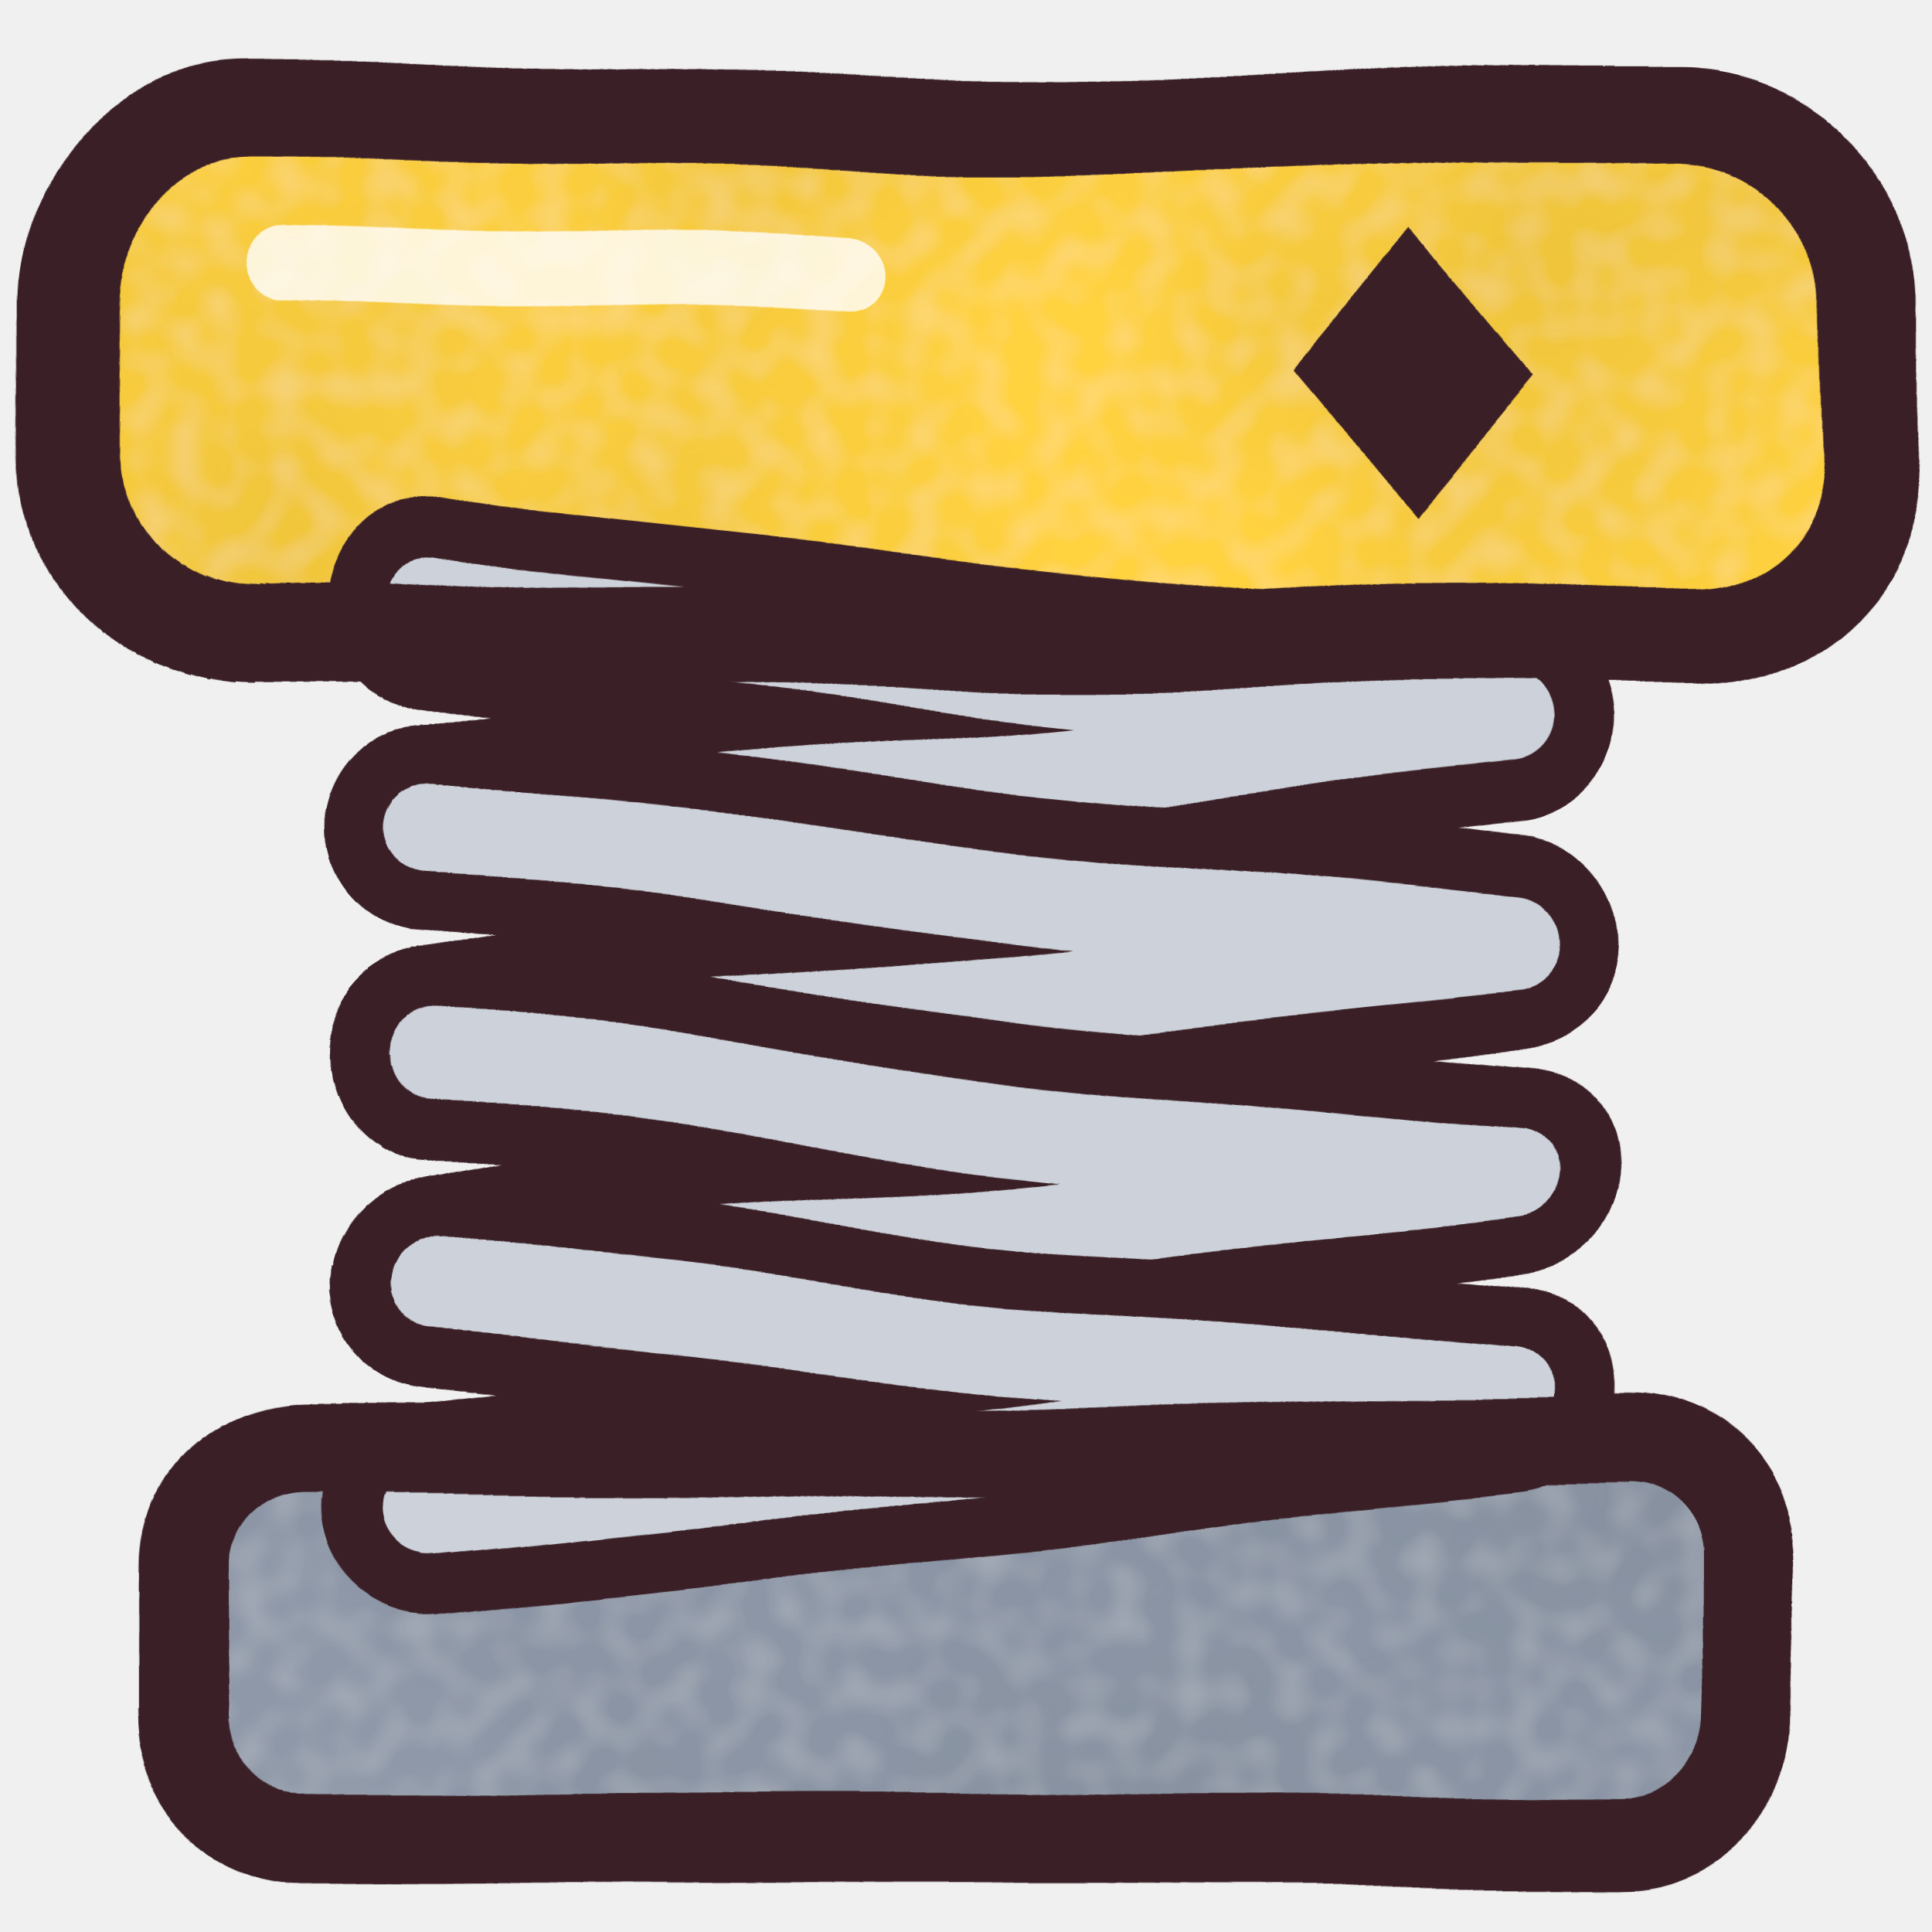
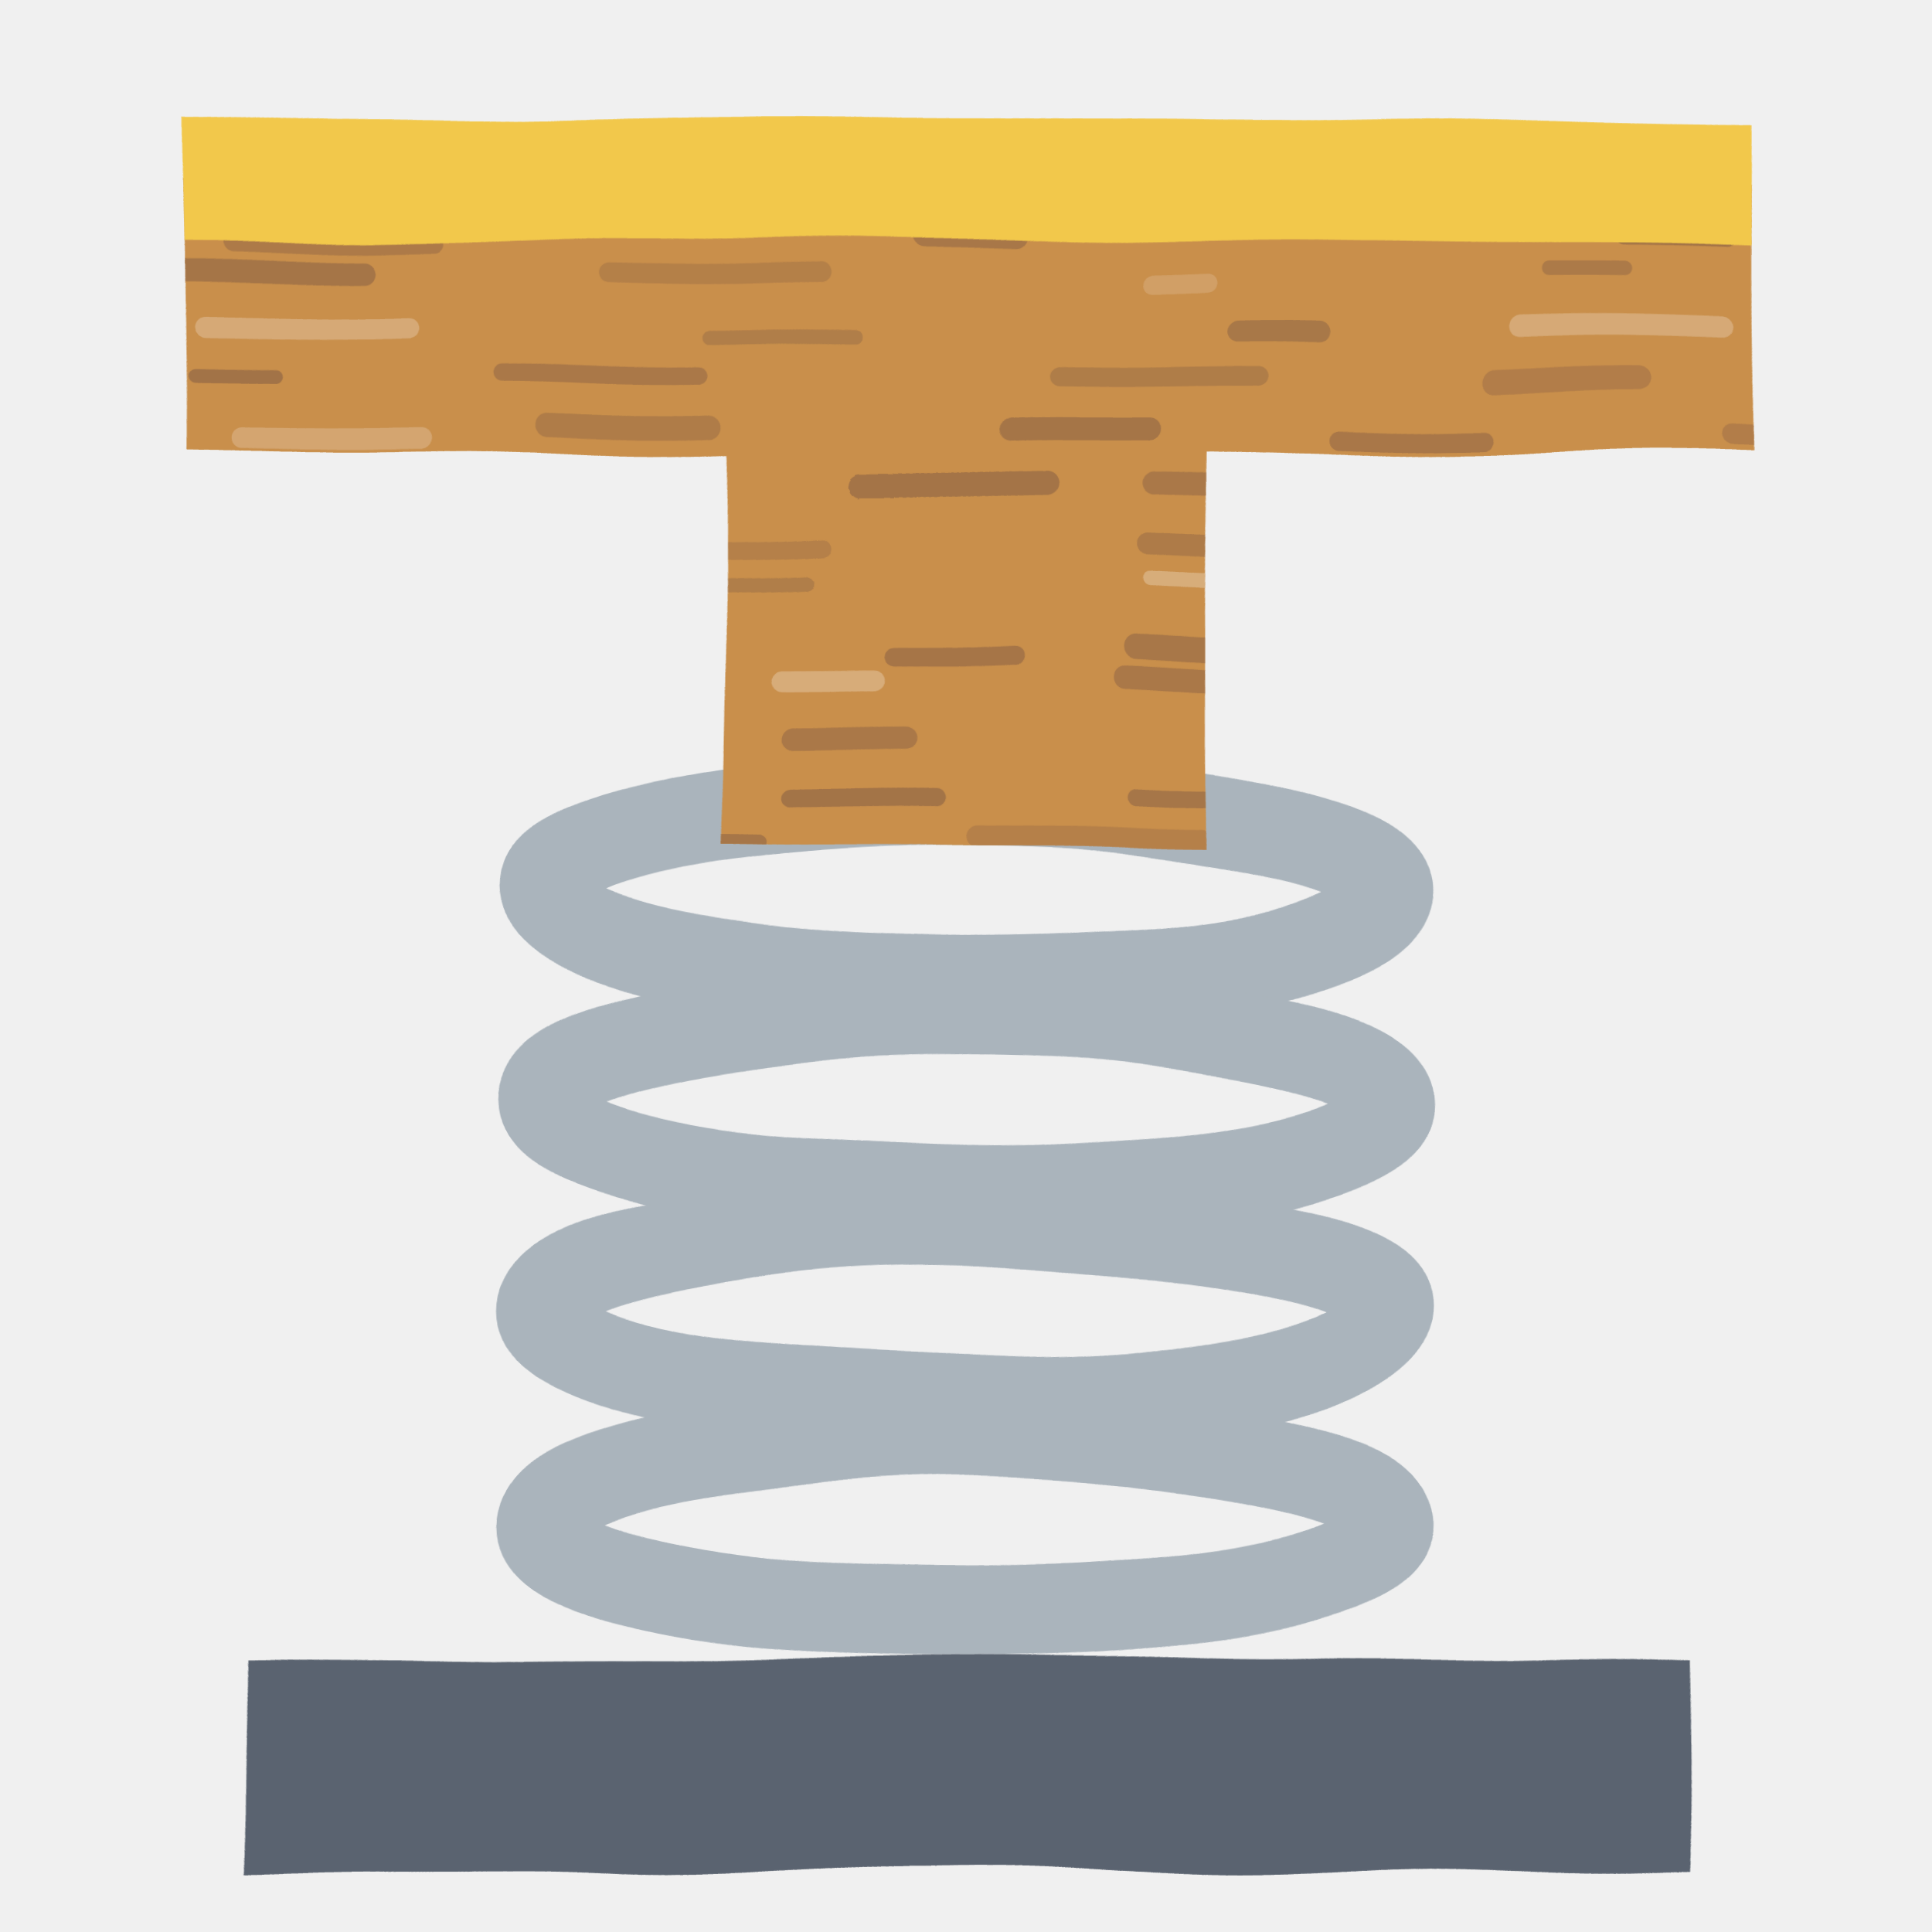
<svg xmlns="http://www.w3.org/2000/svg" width="64" height="64" viewBox="0 0 64 64">
  <defs>
-     <filter id="wob" x="-10%" y="-10%" width="120%" height="120%">
-       <feTurbulence type="fractalNoise" baseFrequency="0.045" numOctaves="2" seed="33" />
-       <feDisplacementMap in="SourceGraphic" scale="1.6" xChannelSelector="R" yChannelSelector="G" />
-     </filter>
-     <filter id="paint" x="0" y="0" width="100%" height="100%">
-       <feTurbulence type="fractalNoise" baseFrequency="0.035" numOctaves="3" seed="40" result="b" />
-       <feColorMatrix in="b" type="matrix" values="0 0 0 0 0  0 0 0 0 0  0 0 0 0 0  0.4 0 0 0 -0.16" result="ba" />
-       <feTurbulence type="fractalNoise" baseFrequency="0.9" numOctaves="1" seed="36" result="g" />
-       <feColorMatrix in="g" type="matrix" values="0 0 0 0 1  0 0 0 0 1  0 0 0 0 1  0.3 0 0 0 -0.12" result="ga" />
-       <feMerge result="m">
-         <feMergeNode in="ba" />
-         <feMergeNode in="ga" />
-       </feMerge>
-       <feComposite in="m" in2="SourceAlpha" operator="in" result="mi" />
-       <feMerge>
-         <feMergeNode in="SourceGraphic" />
-         <feMergeNode in="mi" />
-       </feMerge>
+     <filter id="rough" x="-10%" y="-10%" width="120%" height="120%">
+       <feTurbulence type="fractalNoise" baseFrequency="0.08" numOctaves="2" seed="73" />
+       <feDisplacementMap in="SourceGraphic" scale="0.8" xChannelSelector="R" yChannelSelector="G" />
    </filter>
  </defs>
-   <g filter="url(#paint)">
-     <rect x="6" y="48" width="52" height="13" rx="4" fill="#8e98a8" />
-     <rect x="2" y="4" width="60" height="17" rx="6" fill="#ffd23f" />
-   </g>
-   <g filter="url(#wob)" fill="none" stroke-linejoin="round" stroke-linecap="round">
-     <path d="M14,20.0 L50,23.8 L14,27.5" stroke="#3a2026" stroke-width="7" />
-     <path d="M14,20.0 L50,23.8 L14,27.5" stroke="#cdd2da" stroke-width="3" />
-     <path d="M14,27.5 L50,31.2 L14,35.0" stroke="#3a2026" stroke-width="7" />
-     <path d="M14,27.5 L50,31.2 L14,35.0" stroke="#cdd2da" stroke-width="3" />
-     <path d="M14,35.0 L50,38.8 L14,42.5" stroke="#3a2026" stroke-width="7" />
-     <path d="M14,35.0 L50,38.8 L14,42.5" stroke="#cdd2da" stroke-width="3" />
-     <path d="M14,42.5 L50,46.2 L14,50.0" stroke="#3a2026" stroke-width="7" />
-     <path d="M14,42.5 L50,46.2 L14,50.0" stroke="#cdd2da" stroke-width="3" />
-     <rect x="6" y="48" width="52" height="13" rx="4" stroke="#3a2026" stroke-width="3" />
-     <rect x="2" y="4" width="60" height="17" rx="6" stroke="#3a2026" stroke-width="3.2" />
-     <path d="M9,9 H28" stroke="#ffffff" stroke-width="2.4" opacity="0.8" />
-     <polygon points="47.0,7.7 51.0,12.5 47.0,17.3 43.0,12.5" fill="#3a2026" />
+   <g filter="url(#rough)">
+     <rect x="8" y="55" width="48" height="7" fill="#5a6370" />
+     <ellipse cx="32" cy="29.5" rx="14" ry="3.0" fill="none" stroke="#aab4bc" stroke-width="3" />
+     <ellipse cx="32" cy="36.5" rx="14" ry="3.0" fill="none" stroke="#aab4bc" stroke-width="3" />
+     <ellipse cx="32" cy="43.5" rx="14" ry="3.0" fill="none" stroke="#aab4bc" stroke-width="3" />
+     <ellipse cx="32" cy="50.5" rx="14" ry="3.0" fill="none" stroke="#aab4bc" stroke-width="3" />
+     <clipPath id="t">
+       <path d="M24,14 H40 V28 H24 Z" />
+     </clipPath>
+     <path d="M24,14 H40 V28 H24 Z" fill="#c98f4b" />
+     <g clip-path="url(#t)" stroke-linecap="round">
+       <path d="M25.63,13.34 h2.26" stroke="#966a46" stroke-width="0.71" stroke-opacity="0.62" />
+       <path d="M37.49,13.47 h3.99" stroke="#966a46" stroke-width="0.48" stroke-opacity="0.49" />
+       <path d="M46.48,13.30 h6.32" stroke="#966a46" stroke-width="0.46" stroke-opacity="0.51" />
+       <path d="M28.55,16.06 h6.25" stroke="#966a46" stroke-width="0.79" stroke-opacity="0.72" />
+       <path d="M38.30,16.06 h7.27" stroke="#966a46" stroke-width="0.76" stroke-opacity="0.59" />
+       <path d="M23.86,18.06 h3.35" stroke="#966a46" stroke-width="0.59" stroke-opacity="0.40" />
+       <path d="M38.13,18.08 h7.61" stroke="#966a46" stroke-width="0.73" stroke-opacity="0.53" />
+       <path d="M21.83,19.23 h4.84" stroke="#966a46" stroke-width="0.49" stroke-opacity="0.47" />
+       <path d="M38.20,19.24 h3.65" stroke="#dcb68a" stroke-width="0.49" stroke-opacity="0.75" />
+       <path d="M54.18,19.26 h1.77" stroke="#966a46" stroke-width="0.78" stroke-opacity="0.47" />
+       <path d="M29.51,21.76 h4.08" stroke="#966a46" stroke-width="0.63" stroke-opacity="0.68" />
+       <path d="M37.67,21.53 h3.40" stroke="#966a46" stroke-width="0.83" stroke-opacity="0.66" />
+       <path d="M53.49,21.75 h3.58" stroke="#966a46" stroke-width="0.47" stroke-opacity="0.59" />
+       <path d="M25.87,22.56 h2.97" stroke="#dcb68a" stroke-width="0.71" stroke-opacity="0.74" />
+       <path d="M37.27,22.54 h3.53" stroke="#966a46" stroke-width="0.75" stroke-opacity="0.60" />
+       <path d="M48.21,22.78 h5.15" stroke="#966a46" stroke-width="0.66" stroke-opacity="0.55" />
+       <path d="M26.22,24.50 h3.65" stroke="#966a46" stroke-width="0.75" stroke-opacity="0.60" />
+       <path d="M41.16,24.92 h6.27" stroke="#966a46" stroke-width="0.77" stroke-opacity="0.42" />
+       <path d="M26.17,26.46 h4.70" stroke="#966a46" stroke-width="0.59" stroke-opacity="0.73" />
+       <path d="M37.61,26.38 h5.69" stroke="#966a46" stroke-width="0.54" stroke-opacity="0.67" />
+       <path d="M23.30,27.93 h1.92" stroke="#966a46" stroke-width="0.51" stroke-opacity="0.67" />
+       <path d="M32.22,27.70 h7.62" stroke="#966a46" stroke-width="0.69" stroke-opacity="0.39" />
+       <path d="M44.03,27.87 h2.05" stroke="#dcb68a" stroke-width="0.83" stroke-opacity="0.56" />
+       <path d="M28.42,29.61 h3.65" stroke="#dcb68a" stroke-width="0.73" stroke-opacity="0.36" />
+       <path d="M40.21,29.26 h4.42" stroke="#966a46" stroke-width="0.51" stroke-opacity="0.72" />
+     </g>
+     <clipPath id="p">
+       <path d="M6,6 H58 V15 H6 Z" />
+     </clipPath>
+     <path d="M6,6 H58 V15 H6 Z" fill="#c98f4b" />
+     <g clip-path="url(#p)" stroke-linecap="round">
+       <path d="M-0.76,4.82 h7.59" stroke="#966a46" stroke-width="0.55" stroke-opacity="0.44" />
+       <path d="M9.51,4.65 h2.62" stroke="#dcb68a" stroke-width="0.59" stroke-opacity="0.72" />
+       <path d="M22.22,4.46 h3.60" stroke="#966a46" stroke-width="0.46" stroke-opacity="0.64" />
+       <path d="M29.91,4.51 h2.34" stroke="#966a46" stroke-width="0.82" stroke-opacity="0.79" />
+       <path d="M41.32,4.40 h2.97" stroke="#966a46" stroke-width="0.74" stroke-opacity="0.58" />
+       <path d="M49.52,4.48 h1.51" stroke="#966a46" stroke-width="0.48" stroke-opacity="0.46" />
+       <path d="M56.23,4.58 h4.02" stroke="#966a46" stroke-width="0.78" stroke-opacity="0.48" />
+       <path d="M4.97,5.81 h5.03" stroke="#966a46" stroke-width="0.49" stroke-opacity="0.69" />
+       <path d="M18.65,6.11 h5.33" stroke="#966a46" stroke-width="0.46" stroke-opacity="0.43" />
+       <path d="M31.03,5.91 h5.82" stroke="#966a46" stroke-width="0.57" stroke-opacity="0.46" />
+       <path d="M48.12,5.89 h7.59" stroke="#966a46" stroke-width="0.50" stroke-opacity="0.62" />
+       <path d="M60.04,5.89 h5.34" stroke="#966a46" stroke-width="0.79" stroke-opacity="0.49" />
+       <path d="M7.63,8.03 h6.86" stroke="#966a46" stroke-width="0.61" stroke-opacity="0.55" />
+       <path d="M23.37,7.65 h4.56" stroke="#966a46" stroke-width="0.45" stroke-opacity="0.54" />
+       <path d="M30.70,7.88 h2.96" stroke="#966a46" stroke-width="0.80" stroke-opacity="0.66" />
+       <path d="M41.59,7.65 h3.57" stroke="#966a46" stroke-width="0.49" stroke-opacity="0.59" />
+       <path d="M53.89,7.79 h3.34" stroke="#966a46" stroke-width="0.57" stroke-opacity="0.73" />
+       <path d="M59.56,7.87 h3.09" stroke="#966a46" stroke-width="0.55" stroke-opacity="0.79" />
+       <path d="M5.99,8.96 h6.09" stroke="#966a46" stroke-width="0.74" stroke-opacity="0.70" />
+       <path d="M20.22,9.12 h7.09" stroke="#966a46" stroke-width="0.64" stroke-opacity="0.41" />
+       <path d="M38.10,9.38 h1.79" stroke="#dcb68a" stroke-width="0.63" stroke-opacity="0.42" />
+       <path d="M51.31,8.88 h2.60" stroke="#966a46" stroke-width="0.50" stroke-opacity="0.57" />
+       <path d="M63.37,9.23 h2.21" stroke="#966a46" stroke-width="0.71" stroke-opacity="0.78" />
+       <path d="M6.64,10.82 h6.89" stroke="#dcb68a" stroke-width="0.70" stroke-opacity="0.68" />
+       <path d="M23.54,11.17 h4.92" stroke="#966a46" stroke-width="0.46" stroke-opacity="0.47" />
+       <path d="M40.93,11.00 h2.59" stroke="#966a46" stroke-width="0.70" stroke-opacity="0.63" />
+       <path d="M50.33,10.83 h6.70" stroke="#dcb68a" stroke-width="0.75" stroke-opacity="0.68" />
+       <path d="M65.87,11.00 h5.75" stroke="#966a46" stroke-width="0.67" stroke-opacity="0.72" />
+       <path d="M6.29,12.46 h2.70" stroke="#966a46" stroke-width="0.47" stroke-opacity="0.75" />
+       <path d="M16.59,12.41 h6.59" stroke="#966a46" stroke-width="0.57" stroke-opacity="0.60" />
+       <path d="M35.15,12.50 h6.45" stroke="#966a46" stroke-width="0.66" stroke-opacity="0.49" />
+       <path d="M49.46,12.65 h4.91" stroke="#966a46" stroke-width="0.80" stroke-opacity="0.46" />
+       <path d="M63.27,12.52 h1.82" stroke="#966a46" stroke-width="0.45" stroke-opacity="0.74" />
+       <path d="M7.85,14.56 h6.14" stroke="#dcb68a" stroke-width="0.71" stroke-opacity="0.59" />
+       <path d="M18.11,14.09 h5.34" stroke="#966a46" stroke-width="0.78" stroke-opacity="0.51" />
+       <path d="M33.64,14.26 h4.45" stroke="#966a46" stroke-width="0.77" stroke-opacity="0.70" />
+       <path d="M44.27,14.56 h4.91" stroke="#966a46" stroke-width="0.63" stroke-opacity="0.62" />
+       <path d="M57.31,14.48 h2.02" stroke="#966a46" stroke-width="0.68" stroke-opacity="0.46" />
+       <path d="M63.17,14.54 h6.87" stroke="#966a46" stroke-width="0.52" stroke-opacity="0.60" />
+       <path d="M5.12,15.84 h5.44" stroke="#966a46" stroke-width="0.46" stroke-opacity="0.43" />
+       <path d="M21.17,16.00 h6.82" stroke="#966a46" stroke-width="0.66" stroke-opacity="0.64" />
+       <path d="M31.90,15.82 h7.45" stroke="#966a46" stroke-width="0.55" stroke-opacity="0.47" />
+       <path d="M50.47,16.04 h7.13" stroke="#966a46" stroke-width="0.66" stroke-opacity="0.44" />
+       <path d="M60.02,16.29 h5.42" stroke="#966a46" stroke-width="0.81" stroke-opacity="0.59" />
+     </g>
+     <rect x="6" y="4" width="52" height="4" fill="#f2c84b" />
  </g>
</svg>
